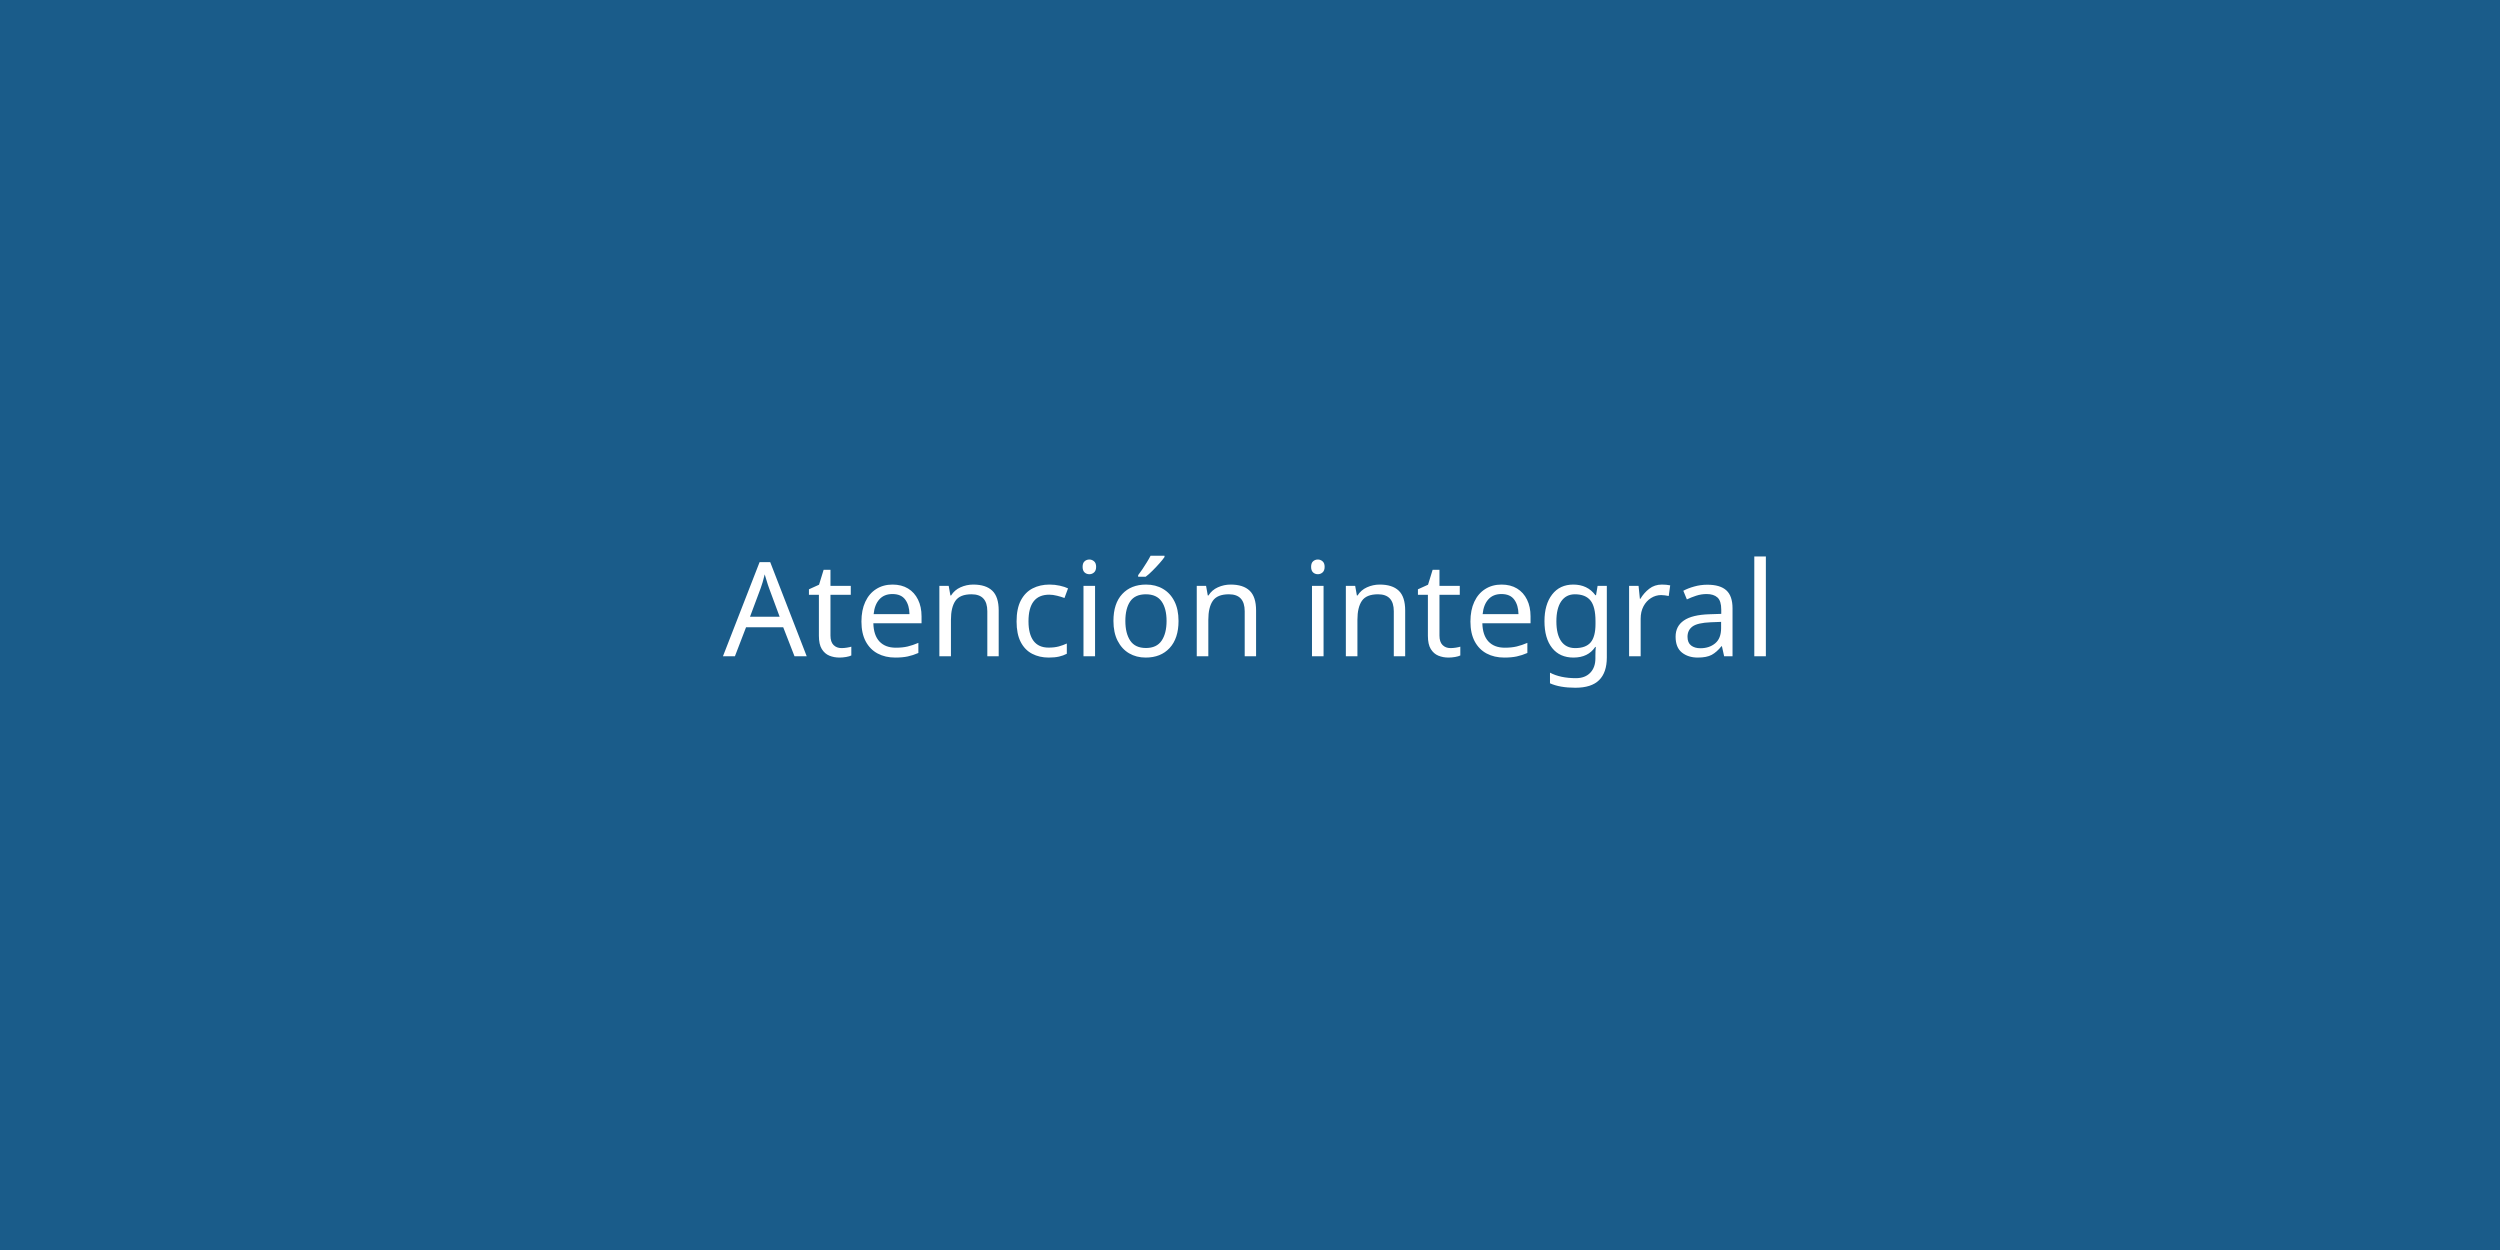
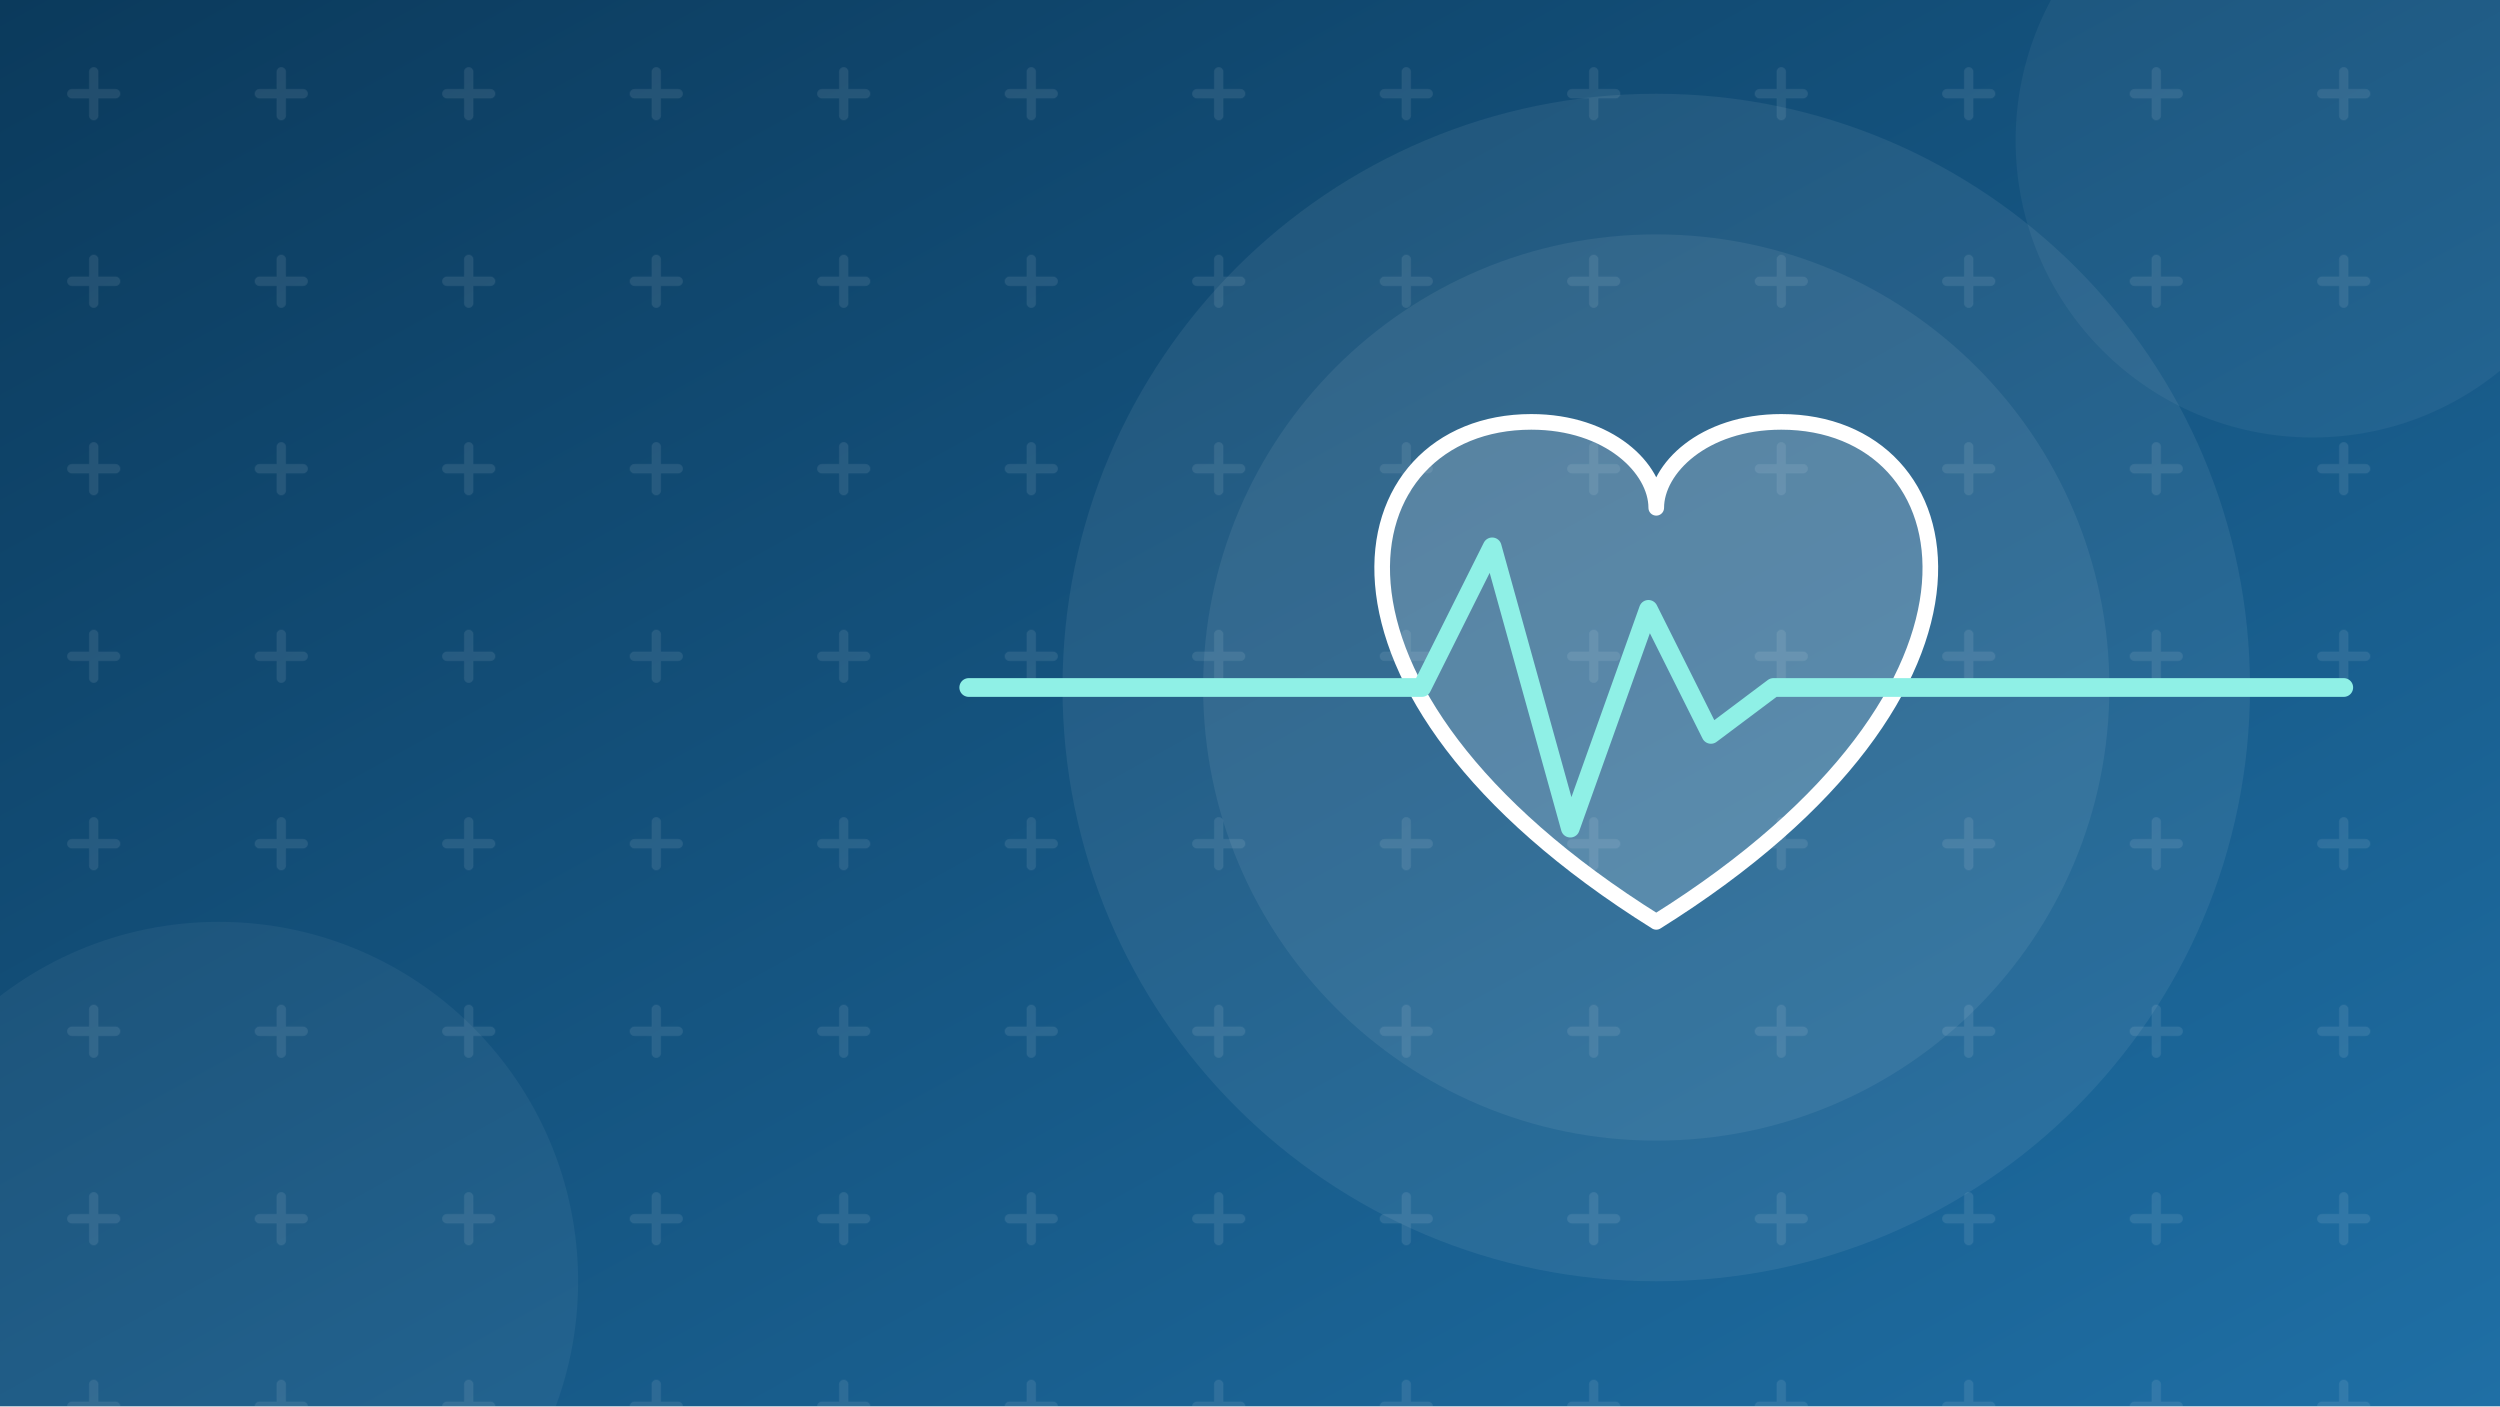
- <svg xmlns="http://www.w3.org/2000/svg" width="800" height="400">
-   <rect width="800" height="400" fill="#1a5c8a" />
-   <text x="400" y="210" font-family="sans-serif" font-size="42" fill="#ffffff" text-anchor="middle">Atención integral</text>
+ <svg xmlns="http://www.w3.org/2000/svg" viewBox="0 0 1600 900" preserveAspectRatio="xMidYMid slice">
+   <defs>
+     <linearGradient id="fondo1" x1="0" y1="0" x2="1" y2="1">
+       <stop offset="0" stop-color="#0b3a5c" />
+       <stop offset="1" stop-color="#1f6fa5" />
+     </linearGradient>
+     <pattern id="cruces1" width="120" height="120" patternUnits="userSpaceOnUse">
+       <path d="M60 46v28M46 60h28" stroke="#fff" stroke-width="6" stroke-linecap="round" opacity="0.09" />
+     </pattern>
+   </defs>
+   <rect width="1600" height="900" fill="url(#fondo1)" />
+   <rect width="1600" height="900" fill="url(#cruces1)" />
+   <circle cx="1060" cy="440" r="380" fill="#fff" opacity="0.07" />
+   <circle cx="1060" cy="440" r="290" fill="#fff" opacity="0.07" />
+   <circle cx="1480" cy="90" r="190" fill="#fff" opacity="0.05" />
+   <circle cx="140" cy="820" r="230" fill="#fff" opacity="0.05" />
+   <g transform="translate(60 -10)">
+     <path d="M1000 600C760 450 800 280 920 280C970 280 1000 310 1000 335C1000 310 1030 280 1080 280C1200 280 1240 450 1000 600Z" fill="#fff" fill-opacity="0.18" stroke="#fff" stroke-width="10" stroke-linejoin="round" />
+     <polyline points="560,450 790,450 850,450 895,360 945,540 995,400 1035,480 1075,450 1440,450" fill="none" stroke="#8ff0e6" stroke-width="12" stroke-linecap="round" stroke-linejoin="round" />
+   </g>
</svg>
